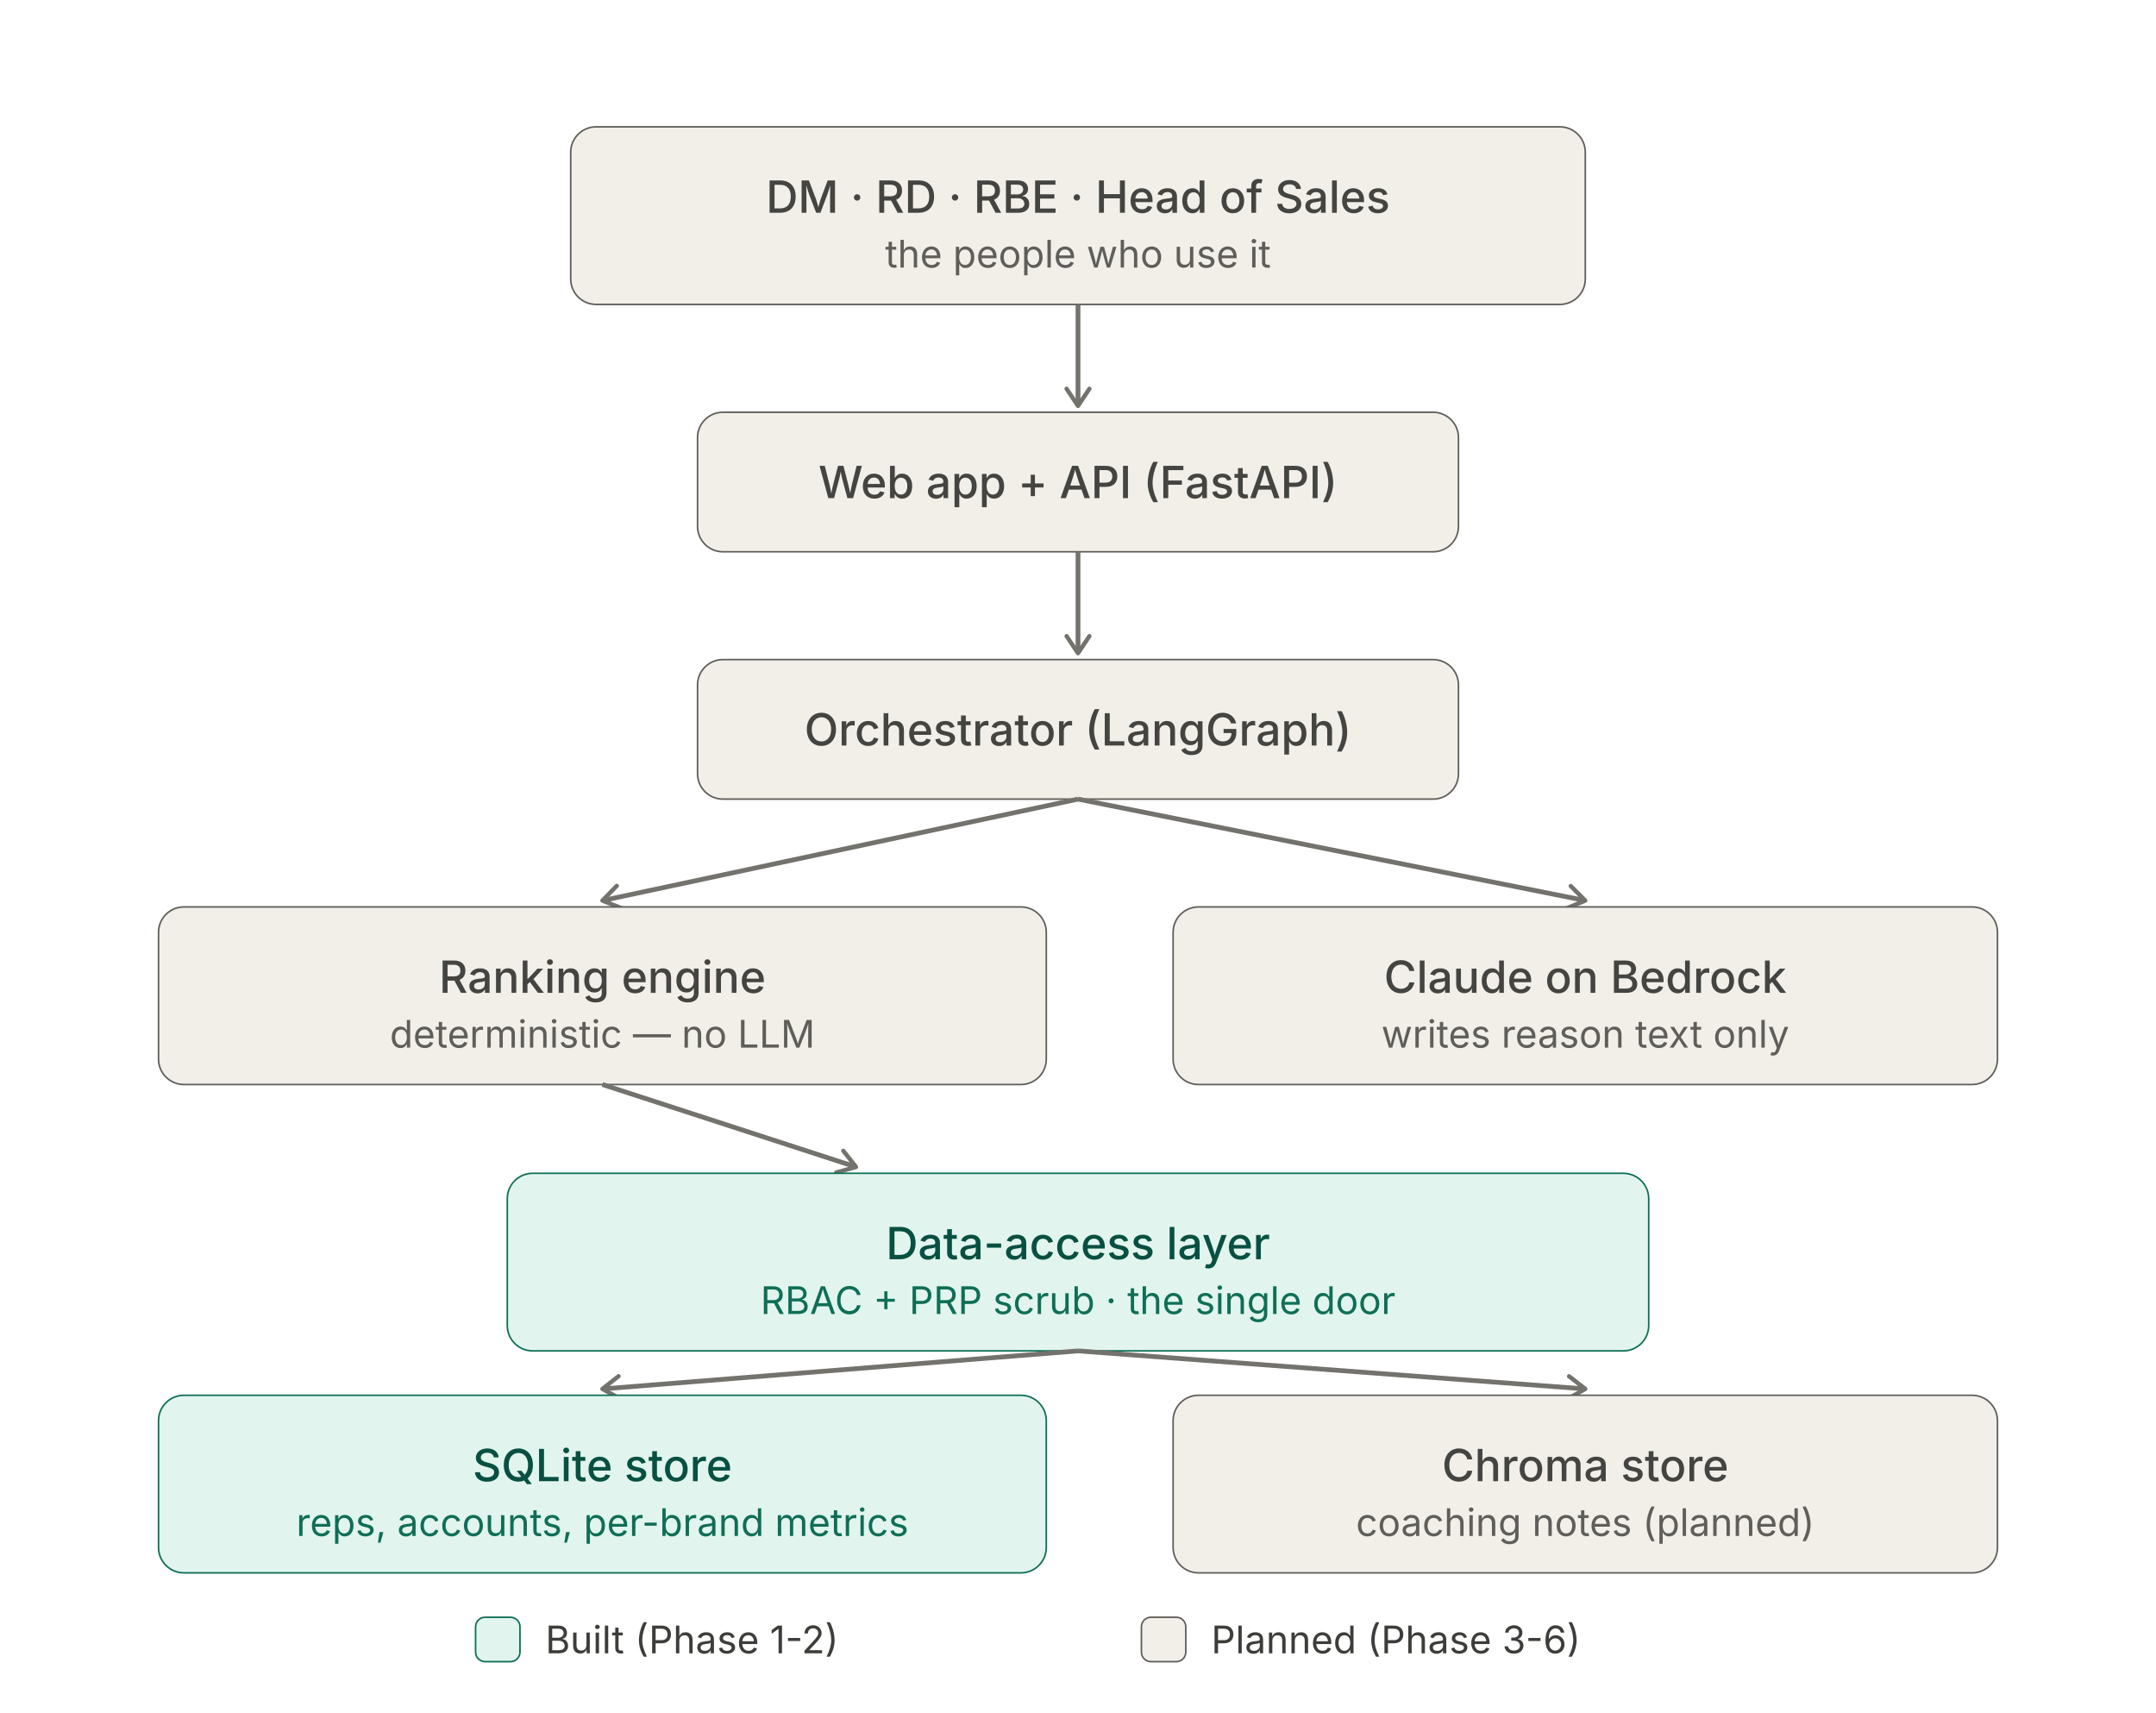
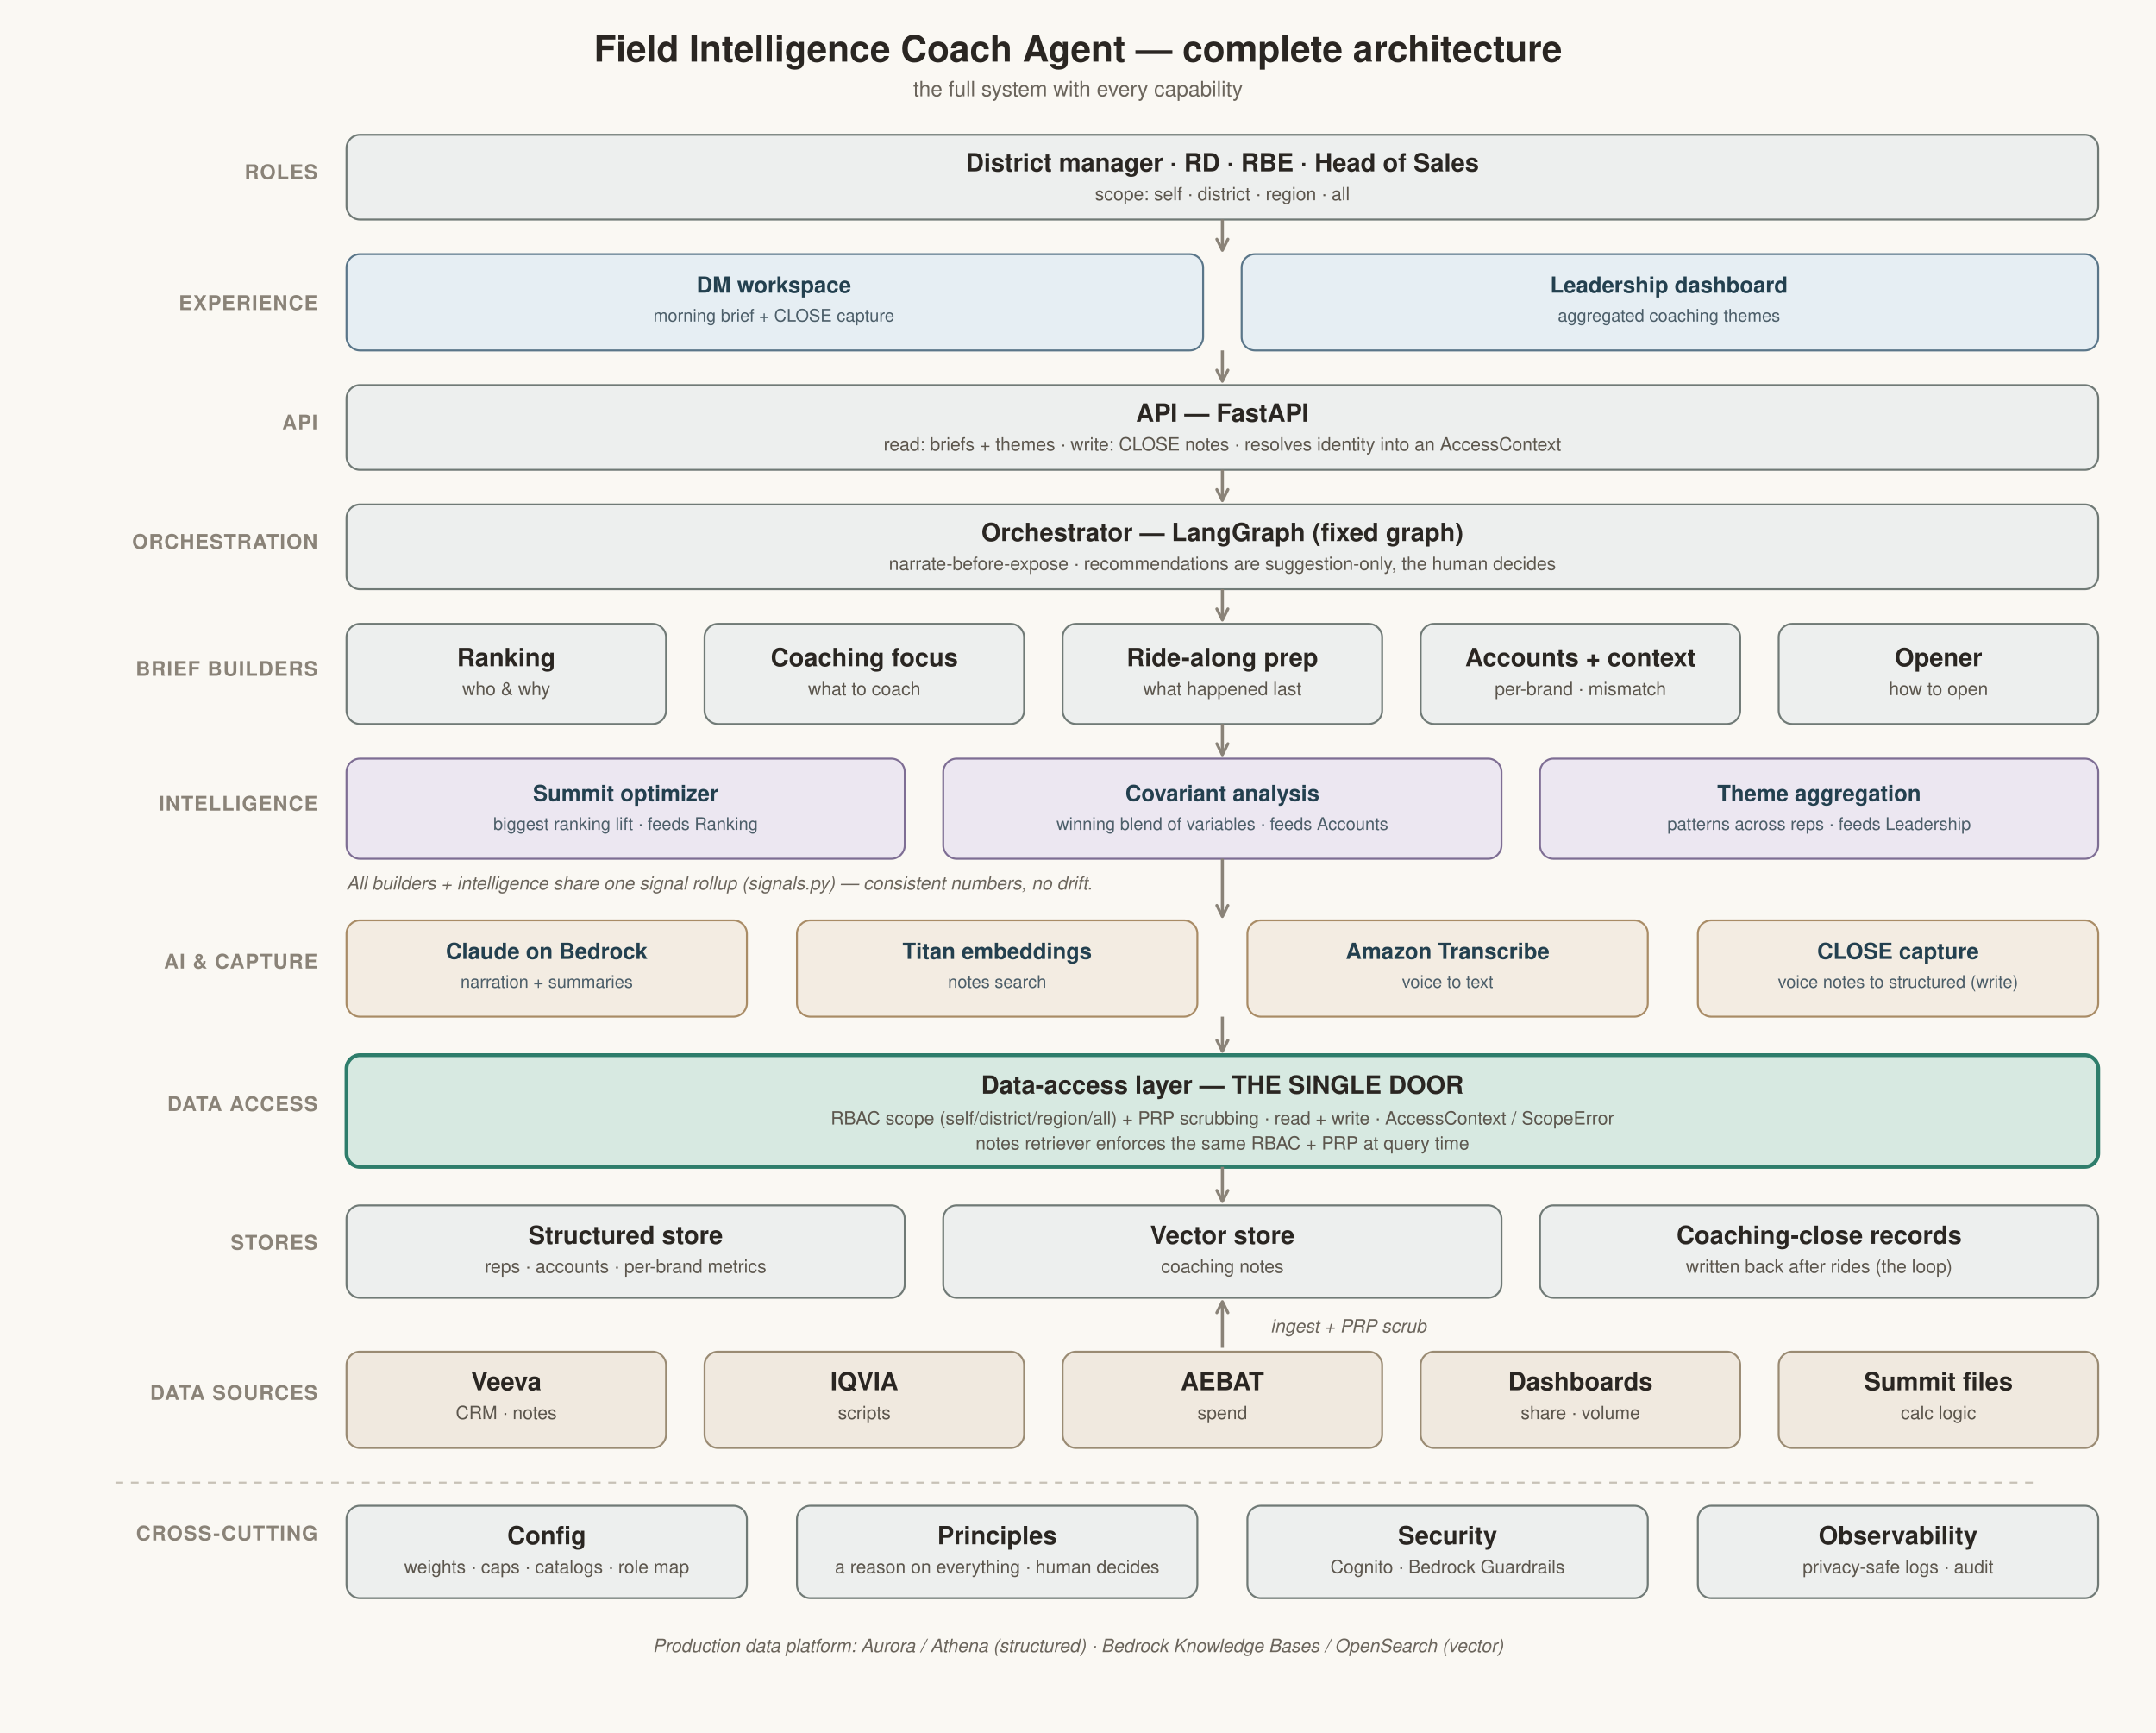
- <svg xmlns="http://www.w3.org/2000/svg" width="100%" viewBox="0 0 680 540" role="img" style="">
+ <svg xmlns="http://www.w3.org/2000/svg" viewBox="0 0 1120 900" font-family="Helvetica, Arial, sans-serif" role="img" aria-label="Complete target architecture of the Field Intelligence Coach Agent with all capabilities">
+   <style>
+     .bg{fill:#FAF8F3}
+     .title{fill:#2A2622;font-size:19px;font-weight:700}
+     .subtitle{fill:#6B655C;font-size:11px}
+     .band{fill:#8A8378;font-size:10.5px;font-weight:700;letter-spacing:0.5px}
+     .ct{fill:#2A2622;font-size:13px;font-weight:600}
+     .cs{fill:#5C564D;font-size:9.5px}
+     .et{fill:#23404F;font-size:11.5px;font-weight:600}
+     .es{fill:#4C5E69;font-size:9px}
+     .note{fill:#6B655C;font-size:9.5px;font-style:italic}
+     .card{fill:#EDEFEE;stroke:#707A76;stroke-width:1}
+     .exp{fill:#E6EEF3;stroke:#5A7689;stroke-width:1}
+     .intel{fill:#ECE7F1;stroke:#7E6E94;stroke-width:1}
+     .ai{fill:#F3ECE2;stroke:#A98C66;stroke-width:1}
+     .door{fill:#D7E9E1;stroke:#2E7D6B;stroke-width:2}
+     .src{fill:#F0E9DF;stroke:#9A8B73;stroke-width:1}
+     .arrow{stroke:#8A8378;stroke-width:1.6;fill:none}
+     .div{stroke:#C7C1B6;stroke-width:1;stroke-dasharray:4 4}
+   </style>
+   <rect class="bg" x="0" y="0" width="1120" height="900" />
  <defs>
-     <marker id="arrow" viewBox="0 0 10 10" refX="8" refY="5" markerWidth="6" markerHeight="6" orient="auto-start-reverse">
-       <path d="M2 1L8 5L2 9" fill="none" stroke="context-stroke" stroke-width="1.5" stroke-linecap="round" stroke-linejoin="round" />
+     <marker id="a" viewBox="0 0 10 10" refX="8" refY="5" markerWidth="6" markerHeight="6" orient="auto">
+       <path d="M2 2 L8 5 L2 8" fill="none" stroke="#8A8378" stroke-width="1.6" stroke-linecap="round" stroke-linejoin="round" />
+     </marker>
+     <marker id="a2" viewBox="0 0 10 10" refX="2" refY="5" markerWidth="6" markerHeight="6" orient="auto">
+       <path d="M8 2 L2 5 L8 8" fill="none" stroke="#8A8378" stroke-width="1.6" stroke-linecap="round" stroke-linejoin="round" />
    </marker>
  </defs>
-   <g style="fill:rgb(0, 0, 0);stroke:none;color:rgb(0, 0, 0);stroke-width:1px;stroke-linecap:butt;stroke-linejoin:miter;opacity:1;font-family:&quot;Anthropic Sans&quot;, -apple-system, &quot;system-ui&quot;, &quot;Segoe UI&quot;, sans-serif;font-size:16px;font-weight:400;text-anchor:start;dominant-baseline:auto">
-     <rect x="180" y="40" width="320" height="56" rx="8" stroke-width="0.5" style="fill:rgb(241, 239, 232);stroke:rgb(95, 94, 90);color:rgb(0, 0, 0);stroke-width:0.5px;stroke-linecap:butt;stroke-linejoin:miter;opacity:1;font-family:&quot;Anthropic Sans&quot;, -apple-system, &quot;system-ui&quot;, &quot;Segoe UI&quot;, sans-serif;font-size:16px;font-weight:400;text-anchor:start;dominant-baseline:auto" />
-     <text x="340" y="62" text-anchor="middle" dominant-baseline="central" style="fill:rgb(68, 68, 65);stroke:none;color:rgb(0, 0, 0);stroke-width:1px;stroke-linecap:butt;stroke-linejoin:miter;opacity:1;font-family:&quot;Anthropic Sans&quot;, -apple-system, &quot;system-ui&quot;, &quot;Segoe UI&quot;, sans-serif;font-size:14px;font-weight:500;text-anchor:middle;dominant-baseline:central">DM · RD · RBE · Head of Sales</text>
-     <text x="340" y="80" text-anchor="middle" dominant-baseline="central" style="fill:rgb(95, 94, 90);stroke:none;color:rgb(0, 0, 0);stroke-width:1px;stroke-linecap:butt;stroke-linejoin:miter;opacity:1;font-family:&quot;Anthropic Sans&quot;, -apple-system, &quot;system-ui&quot;, &quot;Segoe UI&quot;, sans-serif;font-size:12px;font-weight:400;text-anchor:middle;dominant-baseline:central">the people who use it</text>
-   </g>
-   <line x1="340" y1="96" x2="340" y2="128" marker-end="url(#arrow)" style="fill:none;stroke:rgb(115, 114, 108);color:rgb(0, 0, 0);stroke-width:1.5px;stroke-linecap:butt;stroke-linejoin:miter;opacity:1;font-family:&quot;Anthropic Sans&quot;, -apple-system, &quot;system-ui&quot;, &quot;Segoe UI&quot;, sans-serif;font-size:16px;font-weight:400;text-anchor:start;dominant-baseline:auto" />
-   <g style="fill:rgb(0, 0, 0);stroke:none;color:rgb(0, 0, 0);stroke-width:1px;stroke-linecap:butt;stroke-linejoin:miter;opacity:1;font-family:&quot;Anthropic Sans&quot;, -apple-system, &quot;system-ui&quot;, &quot;Segoe UI&quot;, sans-serif;font-size:16px;font-weight:400;text-anchor:start;dominant-baseline:auto">
-     <rect x="220" y="130" width="240" height="44" rx="8" stroke-width="0.5" style="fill:rgb(241, 239, 232);stroke:rgb(95, 94, 90);color:rgb(0, 0, 0);stroke-width:0.5px;stroke-linecap:butt;stroke-linejoin:miter;opacity:1;font-family:&quot;Anthropic Sans&quot;, -apple-system, &quot;system-ui&quot;, &quot;Segoe UI&quot;, sans-serif;font-size:16px;font-weight:400;text-anchor:start;dominant-baseline:auto" />
-     <text x="340" y="152" text-anchor="middle" dominant-baseline="central" style="fill:rgb(68, 68, 65);stroke:none;color:rgb(0, 0, 0);stroke-width:1px;stroke-linecap:butt;stroke-linejoin:miter;opacity:1;font-family:&quot;Anthropic Sans&quot;, -apple-system, &quot;system-ui&quot;, &quot;Segoe UI&quot;, sans-serif;font-size:14px;font-weight:500;text-anchor:middle;dominant-baseline:central">Web app + API (FastAPI)</text>
-   </g>
-   <line x1="340" y1="174" x2="340" y2="206" marker-end="url(#arrow)" style="fill:none;stroke:rgb(115, 114, 108);color:rgb(0, 0, 0);stroke-width:1.5px;stroke-linecap:butt;stroke-linejoin:miter;opacity:1;font-family:&quot;Anthropic Sans&quot;, -apple-system, &quot;system-ui&quot;, &quot;Segoe UI&quot;, sans-serif;font-size:16px;font-weight:400;text-anchor:start;dominant-baseline:auto" />
-   <g style="fill:rgb(0, 0, 0);stroke:none;color:rgb(0, 0, 0);stroke-width:1px;stroke-linecap:butt;stroke-linejoin:miter;opacity:1;font-family:&quot;Anthropic Sans&quot;, -apple-system, &quot;system-ui&quot;, &quot;Segoe UI&quot;, sans-serif;font-size:16px;font-weight:400;text-anchor:start;dominant-baseline:auto">
-     <rect x="220" y="208" width="240" height="44" rx="8" stroke-width="0.5" style="fill:rgb(241, 239, 232);stroke:rgb(95, 94, 90);color:rgb(0, 0, 0);stroke-width:0.5px;stroke-linecap:butt;stroke-linejoin:miter;opacity:1;font-family:&quot;Anthropic Sans&quot;, -apple-system, &quot;system-ui&quot;, &quot;Segoe UI&quot;, sans-serif;font-size:16px;font-weight:400;text-anchor:start;dominant-baseline:auto" />
-     <text x="340" y="230" text-anchor="middle" dominant-baseline="central" style="fill:rgb(68, 68, 65);stroke:none;color:rgb(0, 0, 0);stroke-width:1px;stroke-linecap:butt;stroke-linejoin:miter;opacity:1;font-family:&quot;Anthropic Sans&quot;, -apple-system, &quot;system-ui&quot;, &quot;Segoe UI&quot;, sans-serif;font-size:14px;font-weight:500;text-anchor:middle;dominant-baseline:central">Orchestrator (LangGraph)</text>
-   </g>
-   <line x1="340" y1="252" x2="190" y2="284" marker-end="url(#arrow)" style="fill:none;stroke:rgb(115, 114, 108);color:rgb(0, 0, 0);stroke-width:1.5px;stroke-linecap:butt;stroke-linejoin:miter;opacity:1;font-family:&quot;Anthropic Sans&quot;, -apple-system, &quot;system-ui&quot;, &quot;Segoe UI&quot;, sans-serif;font-size:16px;font-weight:400;text-anchor:start;dominant-baseline:auto" />
-   <line x1="340" y1="252" x2="500" y2="284" marker-end="url(#arrow)" style="fill:none;stroke:rgb(115, 114, 108);color:rgb(0, 0, 0);stroke-width:1.5px;stroke-linecap:butt;stroke-linejoin:miter;opacity:1;font-family:&quot;Anthropic Sans&quot;, -apple-system, &quot;system-ui&quot;, &quot;Segoe UI&quot;, sans-serif;font-size:16px;font-weight:400;text-anchor:start;dominant-baseline:auto" />
-   <g style="fill:rgb(0, 0, 0);stroke:none;color:rgb(0, 0, 0);stroke-width:1px;stroke-linecap:butt;stroke-linejoin:miter;opacity:1;font-family:&quot;Anthropic Sans&quot;, -apple-system, &quot;system-ui&quot;, &quot;Segoe UI&quot;, sans-serif;font-size:16px;font-weight:400;text-anchor:start;dominant-baseline:auto">
-     <rect x="50" y="286" width="280" height="56" rx="8" stroke-width="0.5" style="fill:rgb(241, 239, 232);stroke:rgb(95, 94, 90);color:rgb(0, 0, 0);stroke-width:0.5px;stroke-linecap:butt;stroke-linejoin:miter;opacity:1;font-family:&quot;Anthropic Sans&quot;, -apple-system, &quot;system-ui&quot;, &quot;Segoe UI&quot;, sans-serif;font-size:16px;font-weight:400;text-anchor:start;dominant-baseline:auto" />
-     <text x="190" y="308" text-anchor="middle" dominant-baseline="central" style="fill:rgb(68, 68, 65);stroke:none;color:rgb(0, 0, 0);stroke-width:1px;stroke-linecap:butt;stroke-linejoin:miter;opacity:1;font-family:&quot;Anthropic Sans&quot;, -apple-system, &quot;system-ui&quot;, &quot;Segoe UI&quot;, sans-serif;font-size:14px;font-weight:500;text-anchor:middle;dominant-baseline:central">Ranking engine</text>
-     <text x="190" y="326" text-anchor="middle" dominant-baseline="central" style="fill:rgb(95, 94, 90);stroke:none;color:rgb(0, 0, 0);stroke-width:1px;stroke-linecap:butt;stroke-linejoin:miter;opacity:1;font-family:&quot;Anthropic Sans&quot;, -apple-system, &quot;system-ui&quot;, &quot;Segoe UI&quot;, sans-serif;font-size:12px;font-weight:400;text-anchor:middle;dominant-baseline:central">deterministic — no LLM</text>
-   </g>
-   <g style="fill:rgb(0, 0, 0);stroke:none;color:rgb(0, 0, 0);stroke-width:1px;stroke-linecap:butt;stroke-linejoin:miter;opacity:1;font-family:&quot;Anthropic Sans&quot;, -apple-system, &quot;system-ui&quot;, &quot;Segoe UI&quot;, sans-serif;font-size:16px;font-weight:400;text-anchor:start;dominant-baseline:auto">
-     <rect x="370" y="286" width="260" height="56" rx="8" stroke-width="0.5" style="fill:rgb(241, 239, 232);stroke:rgb(95, 94, 90);color:rgb(0, 0, 0);stroke-width:0.5px;stroke-linecap:butt;stroke-linejoin:miter;opacity:1;font-family:&quot;Anthropic Sans&quot;, -apple-system, &quot;system-ui&quot;, &quot;Segoe UI&quot;, sans-serif;font-size:16px;font-weight:400;text-anchor:start;dominant-baseline:auto" />
-     <text x="500" y="308" text-anchor="middle" dominant-baseline="central" style="fill:rgb(68, 68, 65);stroke:none;color:rgb(0, 0, 0);stroke-width:1px;stroke-linecap:butt;stroke-linejoin:miter;opacity:1;font-family:&quot;Anthropic Sans&quot;, -apple-system, &quot;system-ui&quot;, &quot;Segoe UI&quot;, sans-serif;font-size:14px;font-weight:500;text-anchor:middle;dominant-baseline:central">Claude on Bedrock</text>
-     <text x="500" y="326" text-anchor="middle" dominant-baseline="central" style="fill:rgb(95, 94, 90);stroke:none;color:rgb(0, 0, 0);stroke-width:1px;stroke-linecap:butt;stroke-linejoin:miter;opacity:1;font-family:&quot;Anthropic Sans&quot;, -apple-system, &quot;system-ui&quot;, &quot;Segoe UI&quot;, sans-serif;font-size:12px;font-weight:400;text-anchor:middle;dominant-baseline:central">writes reason text only</text>
-   </g>
-   <line x1="190" y1="342" x2="270" y2="368" marker-end="url(#arrow)" style="fill:none;stroke:rgb(115, 114, 108);color:rgb(0, 0, 0);stroke-width:1.5px;stroke-linecap:butt;stroke-linejoin:miter;opacity:1;font-family:&quot;Anthropic Sans&quot;, -apple-system, &quot;system-ui&quot;, &quot;Segoe UI&quot;, sans-serif;font-size:16px;font-weight:400;text-anchor:start;dominant-baseline:auto" />
-   <g style="fill:rgb(0, 0, 0);stroke:none;color:rgb(0, 0, 0);stroke-width:1px;stroke-linecap:butt;stroke-linejoin:miter;opacity:1;font-family:&quot;Anthropic Sans&quot;, -apple-system, &quot;system-ui&quot;, &quot;Segoe UI&quot;, sans-serif;font-size:16px;font-weight:400;text-anchor:start;dominant-baseline:auto">
-     <rect x="160" y="370" width="360" height="56" rx="8" stroke-width="0.5" style="fill:rgb(225, 245, 238);stroke:rgb(15, 110, 86);color:rgb(0, 0, 0);stroke-width:0.5px;stroke-linecap:butt;stroke-linejoin:miter;opacity:1;font-family:&quot;Anthropic Sans&quot;, -apple-system, &quot;system-ui&quot;, &quot;Segoe UI&quot;, sans-serif;font-size:16px;font-weight:400;text-anchor:start;dominant-baseline:auto" />
-     <text x="340" y="392" text-anchor="middle" dominant-baseline="central" style="fill:rgb(8, 80, 65);stroke:none;color:rgb(0, 0, 0);stroke-width:1px;stroke-linecap:butt;stroke-linejoin:miter;opacity:1;font-family:&quot;Anthropic Sans&quot;, -apple-system, &quot;system-ui&quot;, &quot;Segoe UI&quot;, sans-serif;font-size:14px;font-weight:500;text-anchor:middle;dominant-baseline:central">Data-access layer</text>
-     <text x="340" y="410" text-anchor="middle" dominant-baseline="central" style="fill:rgb(15, 110, 86);stroke:none;color:rgb(0, 0, 0);stroke-width:1px;stroke-linecap:butt;stroke-linejoin:miter;opacity:1;font-family:&quot;Anthropic Sans&quot;, -apple-system, &quot;system-ui&quot;, &quot;Segoe UI&quot;, sans-serif;font-size:12px;font-weight:400;text-anchor:middle;dominant-baseline:central">RBAC + PRP scrub · the single door</text>
-   </g>
-   <line x1="340" y1="426" x2="190" y2="438" marker-end="url(#arrow)" style="fill:none;stroke:rgb(115, 114, 108);color:rgb(0, 0, 0);stroke-width:1.5px;stroke-linecap:butt;stroke-linejoin:miter;opacity:1;font-family:&quot;Anthropic Sans&quot;, -apple-system, &quot;system-ui&quot;, &quot;Segoe UI&quot;, sans-serif;font-size:16px;font-weight:400;text-anchor:start;dominant-baseline:auto" />
-   <line x1="340" y1="426" x2="500" y2="438" marker-end="url(#arrow)" style="fill:none;stroke:rgb(115, 114, 108);color:rgb(0, 0, 0);stroke-width:1.5px;stroke-linecap:butt;stroke-linejoin:miter;opacity:1;font-family:&quot;Anthropic Sans&quot;, -apple-system, &quot;system-ui&quot;, &quot;Segoe UI&quot;, sans-serif;font-size:16px;font-weight:400;text-anchor:start;dominant-baseline:auto" />
-   <g style="fill:rgb(0, 0, 0);stroke:none;color:rgb(0, 0, 0);stroke-width:1px;stroke-linecap:butt;stroke-linejoin:miter;opacity:1;font-family:&quot;Anthropic Sans&quot;, -apple-system, &quot;system-ui&quot;, &quot;Segoe UI&quot;, sans-serif;font-size:16px;font-weight:400;text-anchor:start;dominant-baseline:auto">
-     <rect x="50" y="440" width="280" height="56" rx="8" stroke-width="0.5" style="fill:rgb(225, 245, 238);stroke:rgb(15, 110, 86);color:rgb(0, 0, 0);stroke-width:0.5px;stroke-linecap:butt;stroke-linejoin:miter;opacity:1;font-family:&quot;Anthropic Sans&quot;, -apple-system, &quot;system-ui&quot;, &quot;Segoe UI&quot;, sans-serif;font-size:16px;font-weight:400;text-anchor:start;dominant-baseline:auto" />
-     <text x="190" y="462" text-anchor="middle" dominant-baseline="central" style="fill:rgb(8, 80, 65);stroke:none;color:rgb(0, 0, 0);stroke-width:1px;stroke-linecap:butt;stroke-linejoin:miter;opacity:1;font-family:&quot;Anthropic Sans&quot;, -apple-system, &quot;system-ui&quot;, &quot;Segoe UI&quot;, sans-serif;font-size:14px;font-weight:500;text-anchor:middle;dominant-baseline:central">SQLite store</text>
-     <text x="190" y="480" text-anchor="middle" dominant-baseline="central" style="fill:rgb(15, 110, 86);stroke:none;color:rgb(0, 0, 0);stroke-width:1px;stroke-linecap:butt;stroke-linejoin:miter;opacity:1;font-family:&quot;Anthropic Sans&quot;, -apple-system, &quot;system-ui&quot;, &quot;Segoe UI&quot;, sans-serif;font-size:12px;font-weight:400;text-anchor:middle;dominant-baseline:central">reps, accounts, per-brand metrics</text>
-   </g>
-   <g style="fill:rgb(0, 0, 0);stroke:none;color:rgb(0, 0, 0);stroke-width:1px;stroke-linecap:butt;stroke-linejoin:miter;opacity:1;font-family:&quot;Anthropic Sans&quot;, -apple-system, &quot;system-ui&quot;, &quot;Segoe UI&quot;, sans-serif;font-size:16px;font-weight:400;text-anchor:start;dominant-baseline:auto">
-     <rect x="370" y="440" width="260" height="56" rx="8" stroke-width="0.5" style="fill:rgb(241, 239, 232);stroke:rgb(95, 94, 90);color:rgb(0, 0, 0);stroke-width:0.5px;stroke-linecap:butt;stroke-linejoin:miter;opacity:1;font-family:&quot;Anthropic Sans&quot;, -apple-system, &quot;system-ui&quot;, &quot;Segoe UI&quot;, sans-serif;font-size:16px;font-weight:400;text-anchor:start;dominant-baseline:auto" />
-     <text x="500" y="462" text-anchor="middle" dominant-baseline="central" style="fill:rgb(68, 68, 65);stroke:none;color:rgb(0, 0, 0);stroke-width:1px;stroke-linecap:butt;stroke-linejoin:miter;opacity:1;font-family:&quot;Anthropic Sans&quot;, -apple-system, &quot;system-ui&quot;, &quot;Segoe UI&quot;, sans-serif;font-size:14px;font-weight:500;text-anchor:middle;dominant-baseline:central">Chroma store</text>
-     <text x="500" y="480" text-anchor="middle" dominant-baseline="central" style="fill:rgb(95, 94, 90);stroke:none;color:rgb(0, 0, 0);stroke-width:1px;stroke-linecap:butt;stroke-linejoin:miter;opacity:1;font-family:&quot;Anthropic Sans&quot;, -apple-system, &quot;system-ui&quot;, &quot;Segoe UI&quot;, sans-serif;font-size:12px;font-weight:400;text-anchor:middle;dominant-baseline:central">coaching notes (planned)</text>
-   </g>
-   <rect x="150" y="510" width="14" height="14" rx="3" stroke-width="0.5" style="fill:rgb(225, 245, 238);stroke:rgb(15, 110, 86);color:rgb(0, 0, 0);stroke-width:0.5px;stroke-linecap:butt;stroke-linejoin:miter;opacity:1;font-family:&quot;Anthropic Sans&quot;, -apple-system, &quot;system-ui&quot;, &quot;Segoe UI&quot;, sans-serif;font-size:16px;font-weight:400;text-anchor:start;dominant-baseline:auto" />
-   <text x="172" y="517" dominant-baseline="central" style="fill:rgb(61, 61, 58);stroke:none;color:rgb(0, 0, 0);stroke-width:1px;stroke-linecap:butt;stroke-linejoin:miter;opacity:1;font-family:&quot;Anthropic Sans&quot;, -apple-system, &quot;system-ui&quot;, &quot;Segoe UI&quot;, sans-serif;font-size:12px;font-weight:400;text-anchor:start;dominant-baseline:central">Built (Phase 1-2)</text>
-   <rect x="360" y="510" width="14" height="14" rx="3" stroke-width="0.5" style="fill:rgb(241, 239, 232);stroke:rgb(95, 94, 90);color:rgb(0, 0, 0);stroke-width:0.5px;stroke-linecap:butt;stroke-linejoin:miter;opacity:1;font-family:&quot;Anthropic Sans&quot;, -apple-system, &quot;system-ui&quot;, &quot;Segoe UI&quot;, sans-serif;font-size:16px;font-weight:400;text-anchor:start;dominant-baseline:auto" />
-   <text x="382" y="517" dominant-baseline="central" style="fill:rgb(61, 61, 58);stroke:none;color:rgb(0, 0, 0);stroke-width:1px;stroke-linecap:butt;stroke-linejoin:miter;opacity:1;font-family:&quot;Anthropic Sans&quot;, -apple-system, &quot;system-ui&quot;, &quot;Segoe UI&quot;, sans-serif;font-size:12px;font-weight:400;text-anchor:start;dominant-baseline:central">Planned (Phase 3-6)</text>
+   <text class="title" x="560" y="32" text-anchor="middle">Field Intelligence Coach Agent — complete architecture</text>
+   <text class="subtitle" x="560" y="50" text-anchor="middle">the full system with every capability</text>
+   <text class="band" x="165" y="93" text-anchor="end">ROLES</text>
+   <rect class="card" x="180" y="70" width="910" height="44" rx="7" />
+   <text class="ct" x="635" y="89" text-anchor="middle">District manager · RD · RBE · Head of Sales</text>
+   <text class="cs" x="635" y="104" text-anchor="middle">scope: self · district · region · all</text>
+   <line class="arrow" x1="635" y1="114" x2="635" y2="130" marker-end="url(#a)" />
+   <text class="band" x="165" y="161" text-anchor="end">EXPERIENCE</text>
+   <rect class="exp" x="180" y="132" width="445" height="50" rx="7" />
+   <text class="et" x="402" y="152" text-anchor="middle">DM workspace</text>
+   <text class="es" x="402" y="167" text-anchor="middle">morning brief + CLOSE capture</text>
+   <rect class="exp" x="645" y="132" width="445" height="50" rx="7" />
+   <text class="et" x="867" y="152" text-anchor="middle">Leadership dashboard</text>
+   <text class="es" x="867" y="167" text-anchor="middle">aggregated coaching themes</text>
+   <line class="arrow" x1="635" y1="182" x2="635" y2="198" marker-end="url(#a)" />
+   <text class="band" x="165" y="223" text-anchor="end">API</text>
+   <rect class="card" x="180" y="200" width="910" height="44" rx="7" />
+   <text class="ct" x="635" y="219" text-anchor="middle">API — FastAPI</text>
+   <text class="cs" x="635" y="234" text-anchor="middle">read: briefs + themes · write: CLOSE notes · resolves identity into an AccessContext</text>
+   <line class="arrow" x1="635" y1="244" x2="635" y2="260" marker-end="url(#a)" />
+   <text class="band" x="165" y="285" text-anchor="end">ORCHESTRATION</text>
+   <rect class="card" x="180" y="262" width="910" height="44" rx="7" />
+   <text class="ct" x="635" y="281" text-anchor="middle">Orchestrator — LangGraph (fixed graph)</text>
+   <text class="cs" x="635" y="296" text-anchor="middle">narrate-before-expose · recommendations are suggestion-only, the human decides</text>
+   <line class="arrow" x1="635" y1="306" x2="635" y2="322" marker-end="url(#a)" />
+   <text class="band" x="165" y="351" text-anchor="end">BRIEF BUILDERS</text>
+   <rect class="card" x="180" y="324" width="166" height="52" rx="7" />
+   <text class="ct" x="263" y="346" text-anchor="middle" font-size="12">Ranking</text>
+   <text class="cs" x="263" y="361" text-anchor="middle">who &amp; why</text>
+   <rect class="card" x="366" y="324" width="166" height="52" rx="7" />
+   <text class="ct" x="449" y="346" text-anchor="middle" font-size="12">Coaching focus</text>
+   <text class="cs" x="449" y="361" text-anchor="middle">what to coach</text>
+   <rect class="card" x="552" y="324" width="166" height="52" rx="7" />
+   <text class="ct" x="635" y="346" text-anchor="middle" font-size="12">Ride-along prep</text>
+   <text class="cs" x="635" y="361" text-anchor="middle">what happened last</text>
+   <rect class="card" x="738" y="324" width="166" height="52" rx="7" />
+   <text class="ct" x="821" y="346" text-anchor="middle" font-size="12">Accounts + context</text>
+   <text class="cs" x="821" y="361" text-anchor="middle">per-brand · mismatch</text>
+   <rect class="card" x="924" y="324" width="166" height="52" rx="7" />
+   <text class="ct" x="1007" y="346" text-anchor="middle" font-size="12">Opener</text>
+   <text class="cs" x="1007" y="361" text-anchor="middle">how to open</text>
+   <line class="arrow" x1="635" y1="376" x2="635" y2="392" marker-end="url(#a)" />
+   <text class="band" x="165" y="421" text-anchor="end">INTELLIGENCE</text>
+   <rect class="intel" x="180" y="394" width="290" height="52" rx="7" />
+   <text class="et" x="325" y="416" text-anchor="middle">Summit optimizer</text>
+   <text class="es" x="325" y="431" text-anchor="middle">biggest ranking lift  ·  feeds Ranking</text>
+   <rect class="intel" x="490" y="394" width="290" height="52" rx="7" />
+   <text class="et" x="635" y="416" text-anchor="middle">Covariant analysis</text>
+   <text class="es" x="635" y="431" text-anchor="middle">winning blend of variables  ·  feeds Accounts</text>
+   <rect class="intel" x="800" y="394" width="290" height="52" rx="7" />
+   <text class="et" x="945" y="416" text-anchor="middle">Theme aggregation</text>
+   <text class="es" x="945" y="431" text-anchor="middle">patterns across reps  ·  feeds Leadership</text>
+   <text class="note" x="180" y="462" text-anchor="start">All builders + intelligence share one signal rollup (signals.py) — consistent numbers, no drift.</text>
+   <line class="arrow" x1="635" y1="446" x2="635" y2="476" marker-end="url(#a)" />
+   <text class="band" x="165" y="503" text-anchor="end">AI &amp; CAPTURE</text>
+   <rect class="ai" x="180" y="478" width="208" height="50" rx="7" />
+   <text class="et" x="284" y="498" text-anchor="middle">Claude on Bedrock</text>
+   <text class="es" x="284" y="513" text-anchor="middle">narration + summaries</text>
+   <rect class="ai" x="414" y="478" width="208" height="50" rx="7" />
+   <text class="et" x="518" y="498" text-anchor="middle">Titan embeddings</text>
+   <text class="es" x="518" y="513" text-anchor="middle">notes search</text>
+   <rect class="ai" x="648" y="478" width="208" height="50" rx="7" />
+   <text class="et" x="752" y="498" text-anchor="middle">Amazon Transcribe</text>
+   <text class="es" x="752" y="513" text-anchor="middle">voice to text</text>
+   <rect class="ai" x="882" y="478" width="208" height="50" rx="7" />
+   <text class="et" x="986" y="498" text-anchor="middle">CLOSE capture</text>
+   <text class="es" x="986" y="513" text-anchor="middle">voice notes to structured (write)</text>
+   <line class="arrow" x1="635" y1="528" x2="635" y2="546" marker-end="url(#a)" />
+   <text class="band" x="165" y="577" text-anchor="end">DATA ACCESS</text>
+   <rect class="door" x="180" y="548" width="910" height="58" rx="7" />
+   <text class="ct" x="635" y="568" text-anchor="middle">Data-access layer — THE SINGLE DOOR</text>
+   <text class="cs" x="635" y="584" text-anchor="middle">RBAC scope (self/district/region/all) + PRP scrubbing · read + write · AccessContext / ScopeError</text>
+   <text class="cs" x="635" y="597" text-anchor="middle">notes retriever enforces the same RBAC + PRP at query time</text>
+   <line class="arrow" x1="635" y1="606" x2="635" y2="624" marker-end="url(#a)" />
+   <text class="band" x="165" y="649" text-anchor="end">STORES</text>
+   <rect class="card" x="180" y="626" width="290" height="48" rx="7" />
+   <text class="ct" x="325" y="646" text-anchor="middle">Structured store</text>
+   <text class="cs" x="325" y="661" text-anchor="middle">reps · accounts · per-brand metrics</text>
+   <rect class="card" x="490" y="626" width="290" height="48" rx="7" />
+   <text class="ct" x="635" y="646" text-anchor="middle">Vector store</text>
+   <text class="cs" x="635" y="661" text-anchor="middle">coaching notes</text>
+   <rect class="card" x="800" y="626" width="290" height="48" rx="7" />
+   <text class="ct" x="945" y="646" text-anchor="middle">Coaching-close records</text>
+   <text class="cs" x="945" y="661" text-anchor="middle">written back after rides (the loop)</text>
+   <line class="arrow" x1="635" y1="700" x2="635" y2="676" marker-end="url(#a)" />
+   <text class="note" x="660" y="692" text-anchor="start">ingest + PRP scrub</text>
+   <text class="band" x="165" y="727" text-anchor="end">DATA SOURCES</text>
+   <rect class="src" x="180" y="702" width="166" height="50" rx="7" />
+   <text class="ct" x="263" y="722" text-anchor="middle" font-size="12">Veeva</text>
+   <text class="cs" x="263" y="737" text-anchor="middle">CRM · notes</text>
+   <rect class="src" x="366" y="702" width="166" height="50" rx="7" />
+   <text class="ct" x="449" y="722" text-anchor="middle" font-size="12">IQVIA</text>
+   <text class="cs" x="449" y="737" text-anchor="middle">scripts</text>
+   <rect class="src" x="552" y="702" width="166" height="50" rx="7" />
+   <text class="ct" x="635" y="722" text-anchor="middle" font-size="12">AEBAT</text>
+   <text class="cs" x="635" y="737" text-anchor="middle">spend</text>
+   <rect class="src" x="738" y="702" width="166" height="50" rx="7" />
+   <text class="ct" x="821" y="722" text-anchor="middle" font-size="12">Dashboards</text>
+   <text class="cs" x="821" y="737" text-anchor="middle">share · volume</text>
+   <rect class="src" x="924" y="702" width="166" height="50" rx="7" />
+   <text class="ct" x="1007" y="722" text-anchor="middle" font-size="12">Summit files</text>
+   <text class="cs" x="1007" y="737" text-anchor="middle">calc logic</text>
+   <line class="div" x1="60" y1="770" x2="1060" y2="770" />
+   <text class="band" x="165" y="800" text-anchor="end">CROSS-CUTTING</text>
+   <rect class="card" x="180" y="782" width="208" height="48" rx="7" />
+   <text class="ct" x="284" y="802" text-anchor="middle" font-size="12">Config</text>
+   <text class="cs" x="284" y="817" text-anchor="middle">weights · caps · catalogs · role map</text>
+   <rect class="card" x="414" y="782" width="208" height="48" rx="7" />
+   <text class="ct" x="518" y="802" text-anchor="middle" font-size="12">Principles</text>
+   <text class="cs" x="518" y="817" text-anchor="middle">a reason on everything · human decides</text>
+   <rect class="card" x="648" y="782" width="208" height="48" rx="7" />
+   <text class="ct" x="752" y="802" text-anchor="middle" font-size="12">Security</text>
+   <text class="cs" x="752" y="817" text-anchor="middle">Cognito · Bedrock Guardrails</text>
+   <rect class="card" x="882" y="782" width="208" height="48" rx="7" />
+   <text class="ct" x="986" y="802" text-anchor="middle" font-size="12">Observability</text>
+   <text class="cs" x="986" y="817" text-anchor="middle">privacy-safe logs · audit</text>
+   <text class="note" x="560" y="858" text-anchor="middle">Production data platform: Aurora / Athena (structured) · Bedrock Knowledge Bases / OpenSearch (vector)</text>
</svg>
